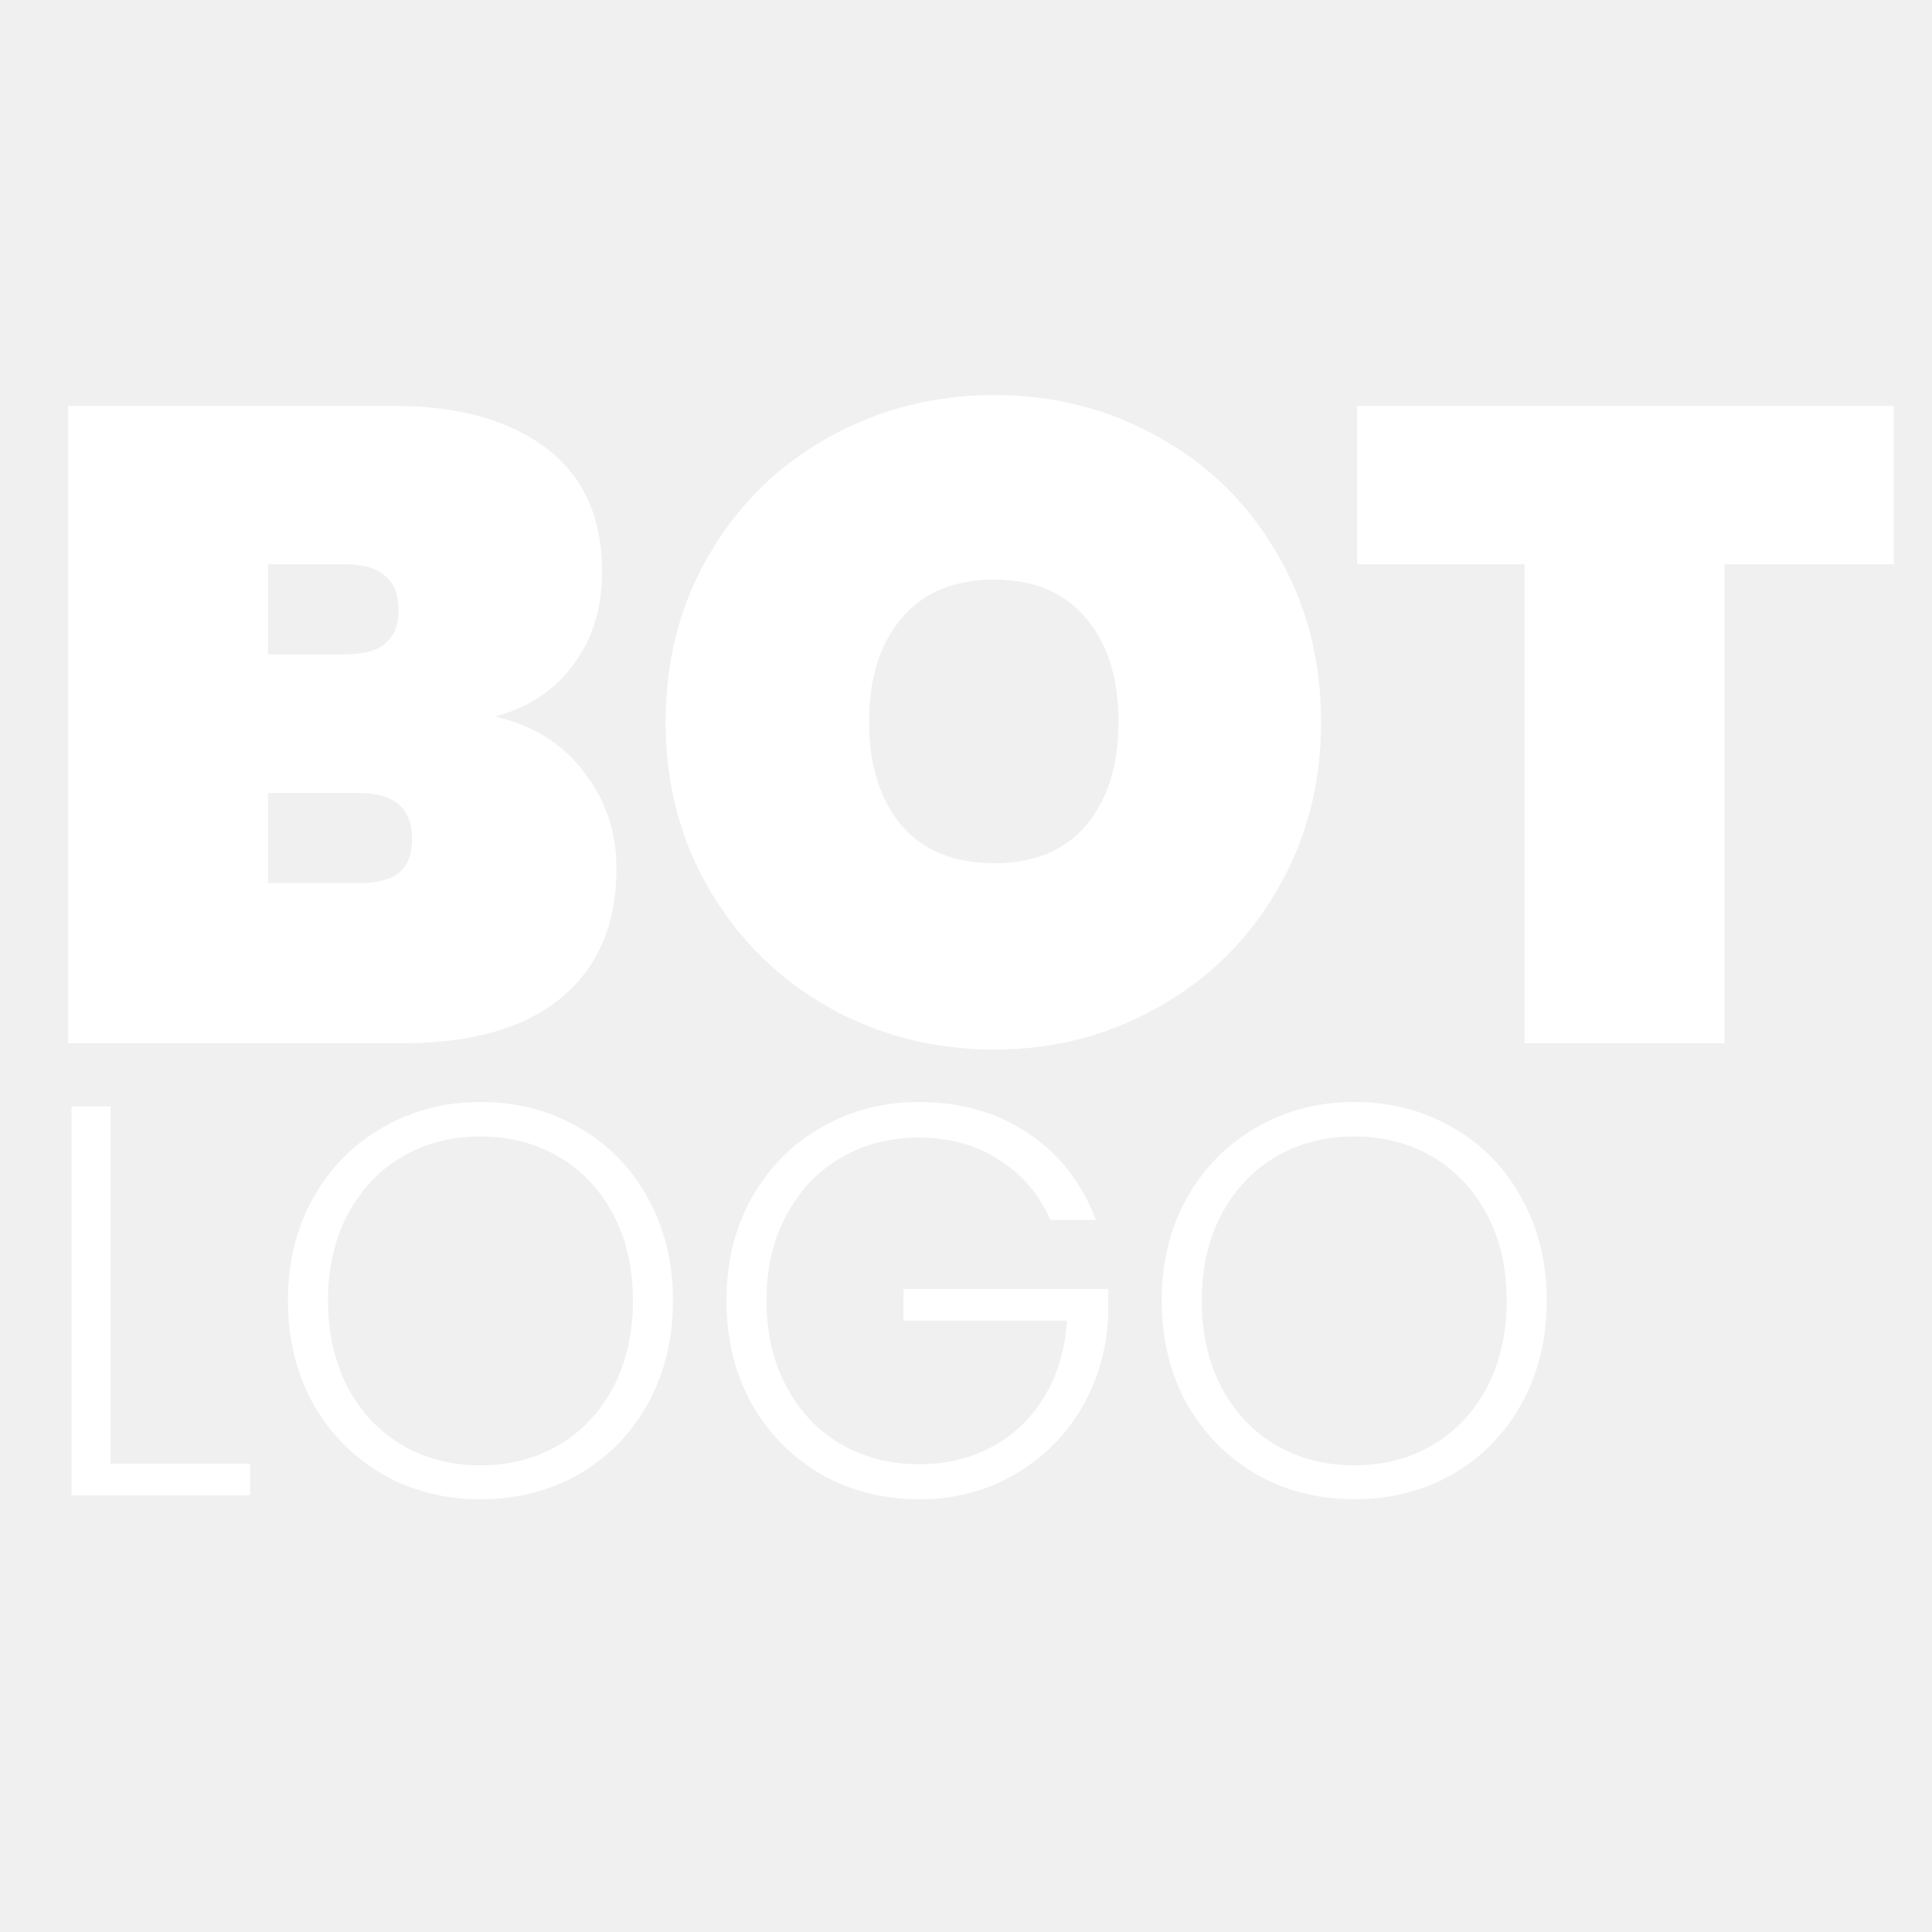
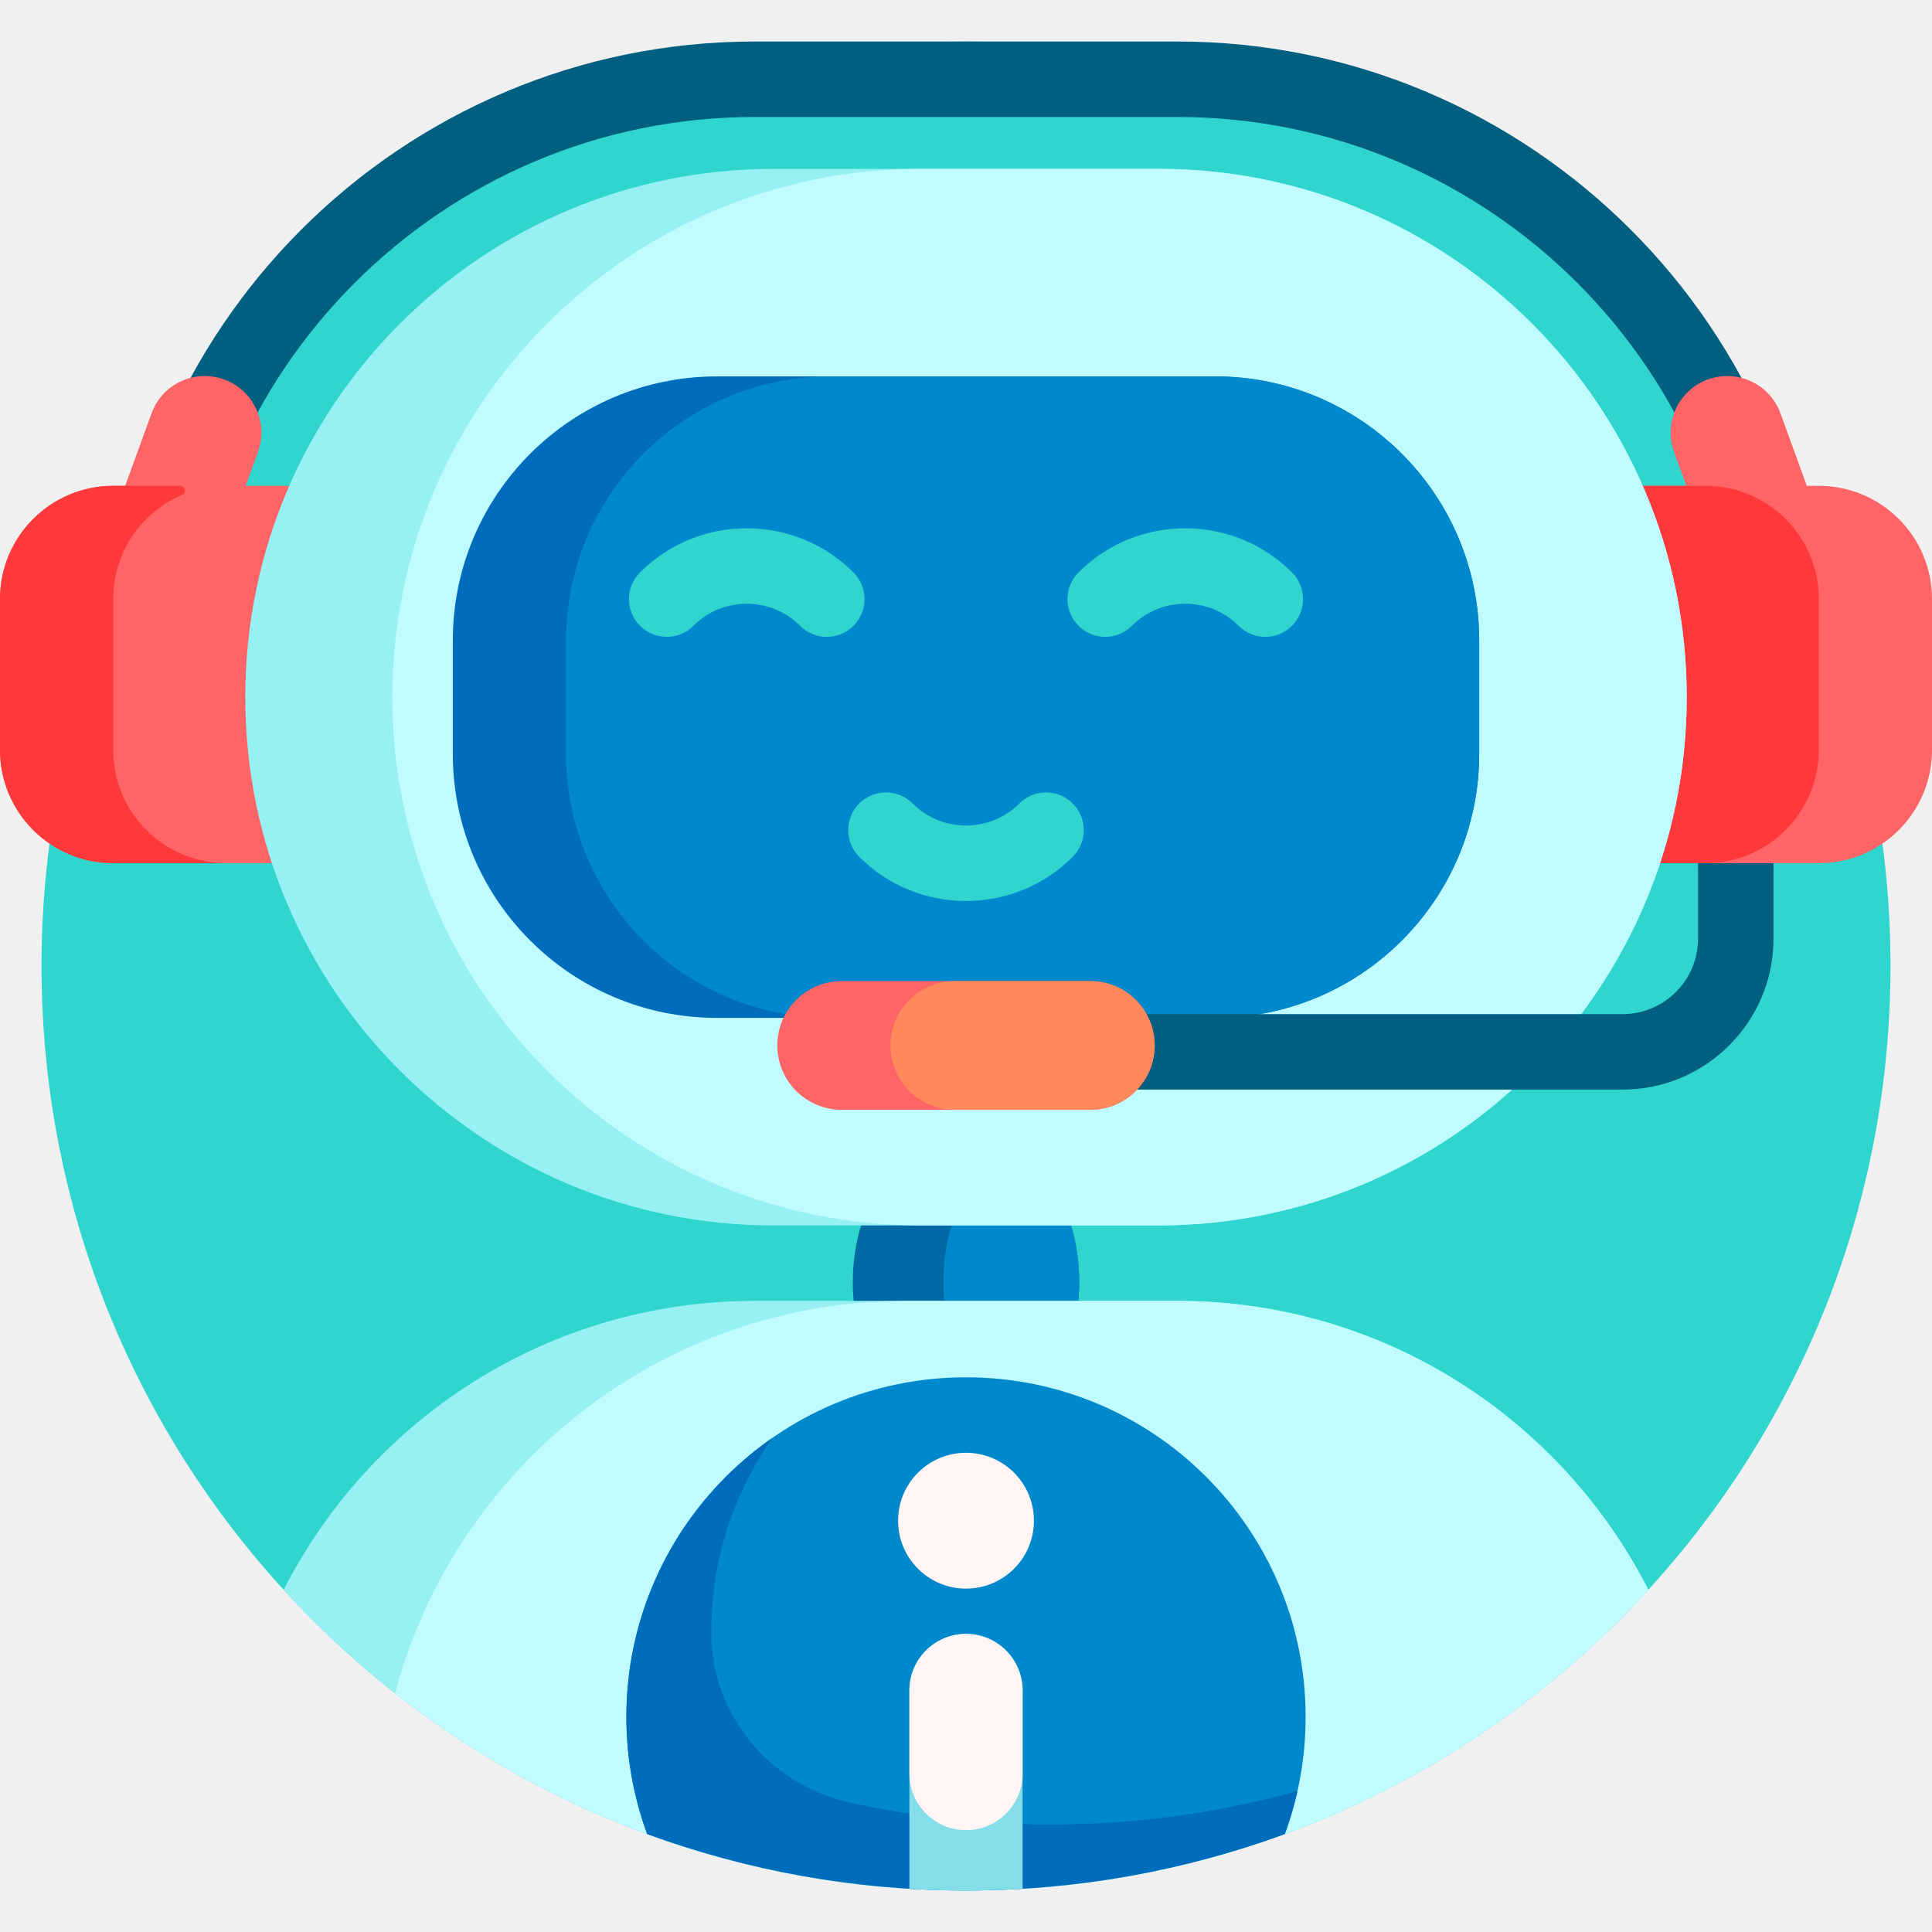
- <svg xmlns="http://www.w3.org/2000/svg" width="500" height="500" viewBox="0 0 500 500" fill="none">
-   <path d="M128.092 185.421C138.033 187.751 145.722 192.566 151.159 199.867C156.751 207.012 159.547 215.323 159.547 224.798C159.547 239.244 154.732 250.428 145.101 258.35C135.626 266.117 121.956 270 104.093 270H17.65V105.036H101.763C118.539 105.036 131.742 108.686 141.373 115.987C151.004 123.288 155.819 133.928 155.819 147.908C155.819 157.539 153.256 165.694 148.13 172.373C143.159 178.897 136.48 183.246 128.092 185.421ZM69.376 169.344H89.414C94.074 169.344 97.491 168.412 99.666 166.548C101.996 164.684 103.161 161.81 103.161 157.927C103.161 153.888 101.996 150.937 99.666 149.073C97.491 147.054 94.074 146.044 89.414 146.044H69.376V169.344ZM92.909 228.526C97.569 228.526 100.986 227.672 103.161 225.963C105.491 224.099 106.656 221.148 106.656 217.109C106.656 209.187 102.074 205.226 92.909 205.226H69.376V228.526H92.909ZM257.312 271.631C241.779 271.631 227.488 267.981 214.44 260.68C201.548 253.379 191.296 243.283 183.684 230.39C176.073 217.497 172.267 202.974 172.267 186.819C172.267 170.664 176.073 156.141 183.684 143.248C191.296 130.355 201.548 120.336 214.44 113.191C227.488 105.89 241.779 102.24 257.312 102.24C272.846 102.24 287.059 105.89 299.951 113.191C312.844 120.336 323.018 130.355 330.474 143.248C338.086 156.141 341.891 170.664 341.891 186.819C341.891 202.974 338.086 217.497 330.474 230.39C323.018 243.283 312.766 253.379 299.718 260.68C286.826 267.981 272.69 271.631 257.312 271.631ZM257.312 223.4C267.564 223.4 275.486 220.138 281.078 213.614C286.67 206.935 289.466 198.003 289.466 186.819C289.466 175.48 286.67 166.548 281.078 160.024C275.486 153.345 267.564 150.005 257.312 150.005C246.905 150.005 238.905 153.345 233.313 160.024C227.721 166.548 224.925 175.48 224.925 186.819C224.925 198.003 227.721 206.935 233.313 213.614C238.905 220.138 246.905 223.4 257.312 223.4ZM490.099 105.036V146.044H446.295V270H394.569V146.044H351.231V105.036H490.099Z" fill="white" />
-   <path d="M28.6 378.792H64.744V387H18.52V286.344H28.6V378.792ZM124.345 388.008C115.033 388.008 106.585 385.848 99.001 381.528C91.417 377.112 85.417 371.016 81.001 363.24C76.681 355.368 74.521 346.488 74.521 336.6C74.521 326.712 76.681 317.88 81.001 310.104C85.417 302.232 91.417 296.136 99.001 291.816C106.585 287.4 115.033 285.192 124.345 285.192C133.753 285.192 142.249 287.4 149.833 291.816C157.417 296.136 163.369 302.232 167.689 310.104C172.009 317.88 174.169 326.712 174.169 336.6C174.169 346.488 172.009 355.368 167.689 363.24C163.369 371.016 157.417 377.112 149.833 381.528C142.249 385.848 133.753 388.008 124.345 388.008ZM124.345 379.224C131.833 379.224 138.553 377.496 144.505 374.04C150.457 370.584 155.161 365.64 158.617 359.208C162.073 352.68 163.801 345.144 163.801 336.6C163.801 328.056 162.073 320.568 158.617 314.136C155.161 307.704 150.457 302.76 144.505 299.304C138.553 295.848 131.833 294.12 124.345 294.12C116.857 294.12 110.137 295.848 104.185 299.304C98.233 302.76 93.529 307.704 90.073 314.136C86.617 320.568 84.889 328.056 84.889 336.6C84.889 345.144 86.617 352.68 90.073 359.208C93.529 365.64 98.233 370.584 104.185 374.04C110.137 377.496 116.857 379.224 124.345 379.224ZM271.814 315.72C268.934 309.096 264.518 303.912 258.566 300.168C252.71 296.328 245.798 294.408 237.83 294.408C230.342 294.408 223.622 296.136 217.67 299.592C211.718 303.048 207.014 307.992 203.558 314.424C200.102 320.76 198.374 328.152 198.374 336.6C198.374 345.048 200.102 352.488 203.558 358.92C207.014 365.352 211.718 370.296 217.67 373.752C223.622 377.208 230.342 378.936 237.83 378.936C244.838 378.936 251.126 377.448 256.694 374.472C262.358 371.4 266.87 367.08 270.23 361.512C273.686 355.848 275.654 349.272 276.134 341.784H233.798V333.576H286.79V340.92C286.31 349.752 283.91 357.768 279.59 364.968C275.27 372.072 269.462 377.688 262.166 381.816C254.966 385.944 246.854 388.008 237.83 388.008C228.518 388.008 220.07 385.848 212.486 381.528C204.902 377.112 198.902 371.016 194.486 363.24C190.166 355.368 188.006 346.488 188.006 336.6C188.006 326.712 190.166 317.88 194.486 310.104C198.902 302.232 204.902 296.136 212.486 291.816C220.07 287.4 228.518 285.192 237.83 285.192C248.582 285.192 257.99 287.88 266.054 293.256C274.118 298.632 279.974 306.12 283.622 315.72H271.814ZM350.47 388.008C341.158 388.008 332.71 385.848 325.126 381.528C317.542 377.112 311.542 371.016 307.126 363.24C302.806 355.368 300.646 346.488 300.646 336.6C300.646 326.712 302.806 317.88 307.126 310.104C311.542 302.232 317.542 296.136 325.126 291.816C332.71 287.4 341.158 285.192 350.47 285.192C359.878 285.192 368.374 287.4 375.958 291.816C383.542 296.136 389.494 302.232 393.814 310.104C398.134 317.88 400.294 326.712 400.294 336.6C400.294 346.488 398.134 355.368 393.814 363.24C389.494 371.016 383.542 377.112 375.958 381.528C368.374 385.848 359.878 388.008 350.47 388.008ZM350.47 379.224C357.958 379.224 364.678 377.496 370.63 374.04C376.582 370.584 381.286 365.64 384.742 359.208C388.198 352.68 389.926 345.144 389.926 336.6C389.926 328.056 388.198 320.568 384.742 314.136C381.286 307.704 376.582 302.76 370.63 299.304C364.678 295.848 357.958 294.12 350.47 294.12C342.982 294.12 336.262 295.848 330.31 299.304C324.358 302.76 319.654 307.704 316.198 314.136C312.742 320.568 311.014 328.056 311.014 336.6C311.014 345.144 312.742 352.68 316.198 359.208C319.654 365.64 324.358 370.584 330.31 374.04C336.262 377.496 342.982 379.224 350.47 379.224Z" fill="white" />
+ <svg xmlns="http://www.w3.org/2000/svg" height="512pt" viewBox="0 -11 512 512" width="512pt">
+   <path d="m501 245c0 135.309-109.691 245-245 245s-245-109.691-245-245 109.691-245 245-245 245 109.691 245 245zm0 0" fill="#30d6ce" />
+   <path d="m482 170c0 5.523-4.477 10-10 10s-10-4.477-10-10c0-82.711-67.289-150-150-150h-112c-82.711 0-150 67.289-150 150 0 5.523-4.477 10-10 10s-10-4.477-10-10c0-93.738 76.262-170 170-170h112c93.738 0 170 76.262 170 170zm0 0" fill="#025f80" />
+   <path d="m512 147.75v40c0 16.566-13.43 30-30 30h-12c0 4.992-4.477 9.043-10 9.043s-10-4.051-10-9.043h-18c-5.523 0-10-4.477-10-10v-80c0-5.523 4.477-10 10-10h14.902l-3.262-8.965c-2.832-7.785 1.18-16.395 8.965-19.227 7.785-2.832 16.391 1.18 19.227 8.965l6.996 19.227h3.172c16.57 0 30 13.434 30 30zm-432-30h-14.902l3.262-8.965c2.832-7.785-1.18-16.395-8.965-19.227-7.785-2.832-16.391 1.18-19.227 8.965l-6.996 19.227h-3.172c-16.57 0-30 13.434-30 30v40c0 16.566 13.43 30 30 30h50c5.523 0 10-4.477 10-10v-80c0-5.523-4.477-10-10-10zm0 0" fill="#ff6466" />
+   <path d="m482 147.75v40c0 16.566-13.43 30-30 30h-20c-5.523 0-10-4.477-10-10v-80c0-5.523 4.477-10 10-10h20c16.57 0 30 13.434 30 30zm-452 40v-40c0-12.387 7.512-23.016 18.227-27.594.465-.195.773-.645.773-1.148 0-.695-.562-1.258-1.254-1.258h-17.746c-16.57 0-30 13.434-30 30v40c0 16.57 13.43 30 30 30h30c-16.57 0-30-13.434-30-30zm0 0" fill="#ff393a" />
+   <path d="m286 328.75c0 22.09-13.43 40-30 40s-30-17.91-30-40 13.43-40 30-40 30 17.91 30 40zm0 0" fill="#0069a3" />
+   <path d="m286 328.75c0 16.402-7.406 30.488-18 36.66-10.594-6.172-18-20.258-18-36.66s7.406-30.488 18-36.66c10.594 6.172 18 20.258 18 36.66zm0 0" fill="#08c" />
+   <path d="m447 173.75c0 77.32-62.68 140-140 140h-102c-77.32 0-140-62.68-140-140s62.68-140 140-140h102c77.32 0 140 62.68 140 140zm-135 160h-112c-54.48 0-101.684 31.121-124.82 76.559 44.797 48.969 109.219 79.691 180.82 79.691s136.023-30.723 180.82-79.691c-23.137-45.438-70.34-76.559-124.82-76.559zm0 0" fill="#97f0f2" />
+   <path d="m307 313.75h-63.02c-77.32 0-140-62.68-140-140s62.68-140 140-140h63.02c77.32 0 140 62.68 140 140s-62.68 140-140 140zm-51 176.25c71.602 0 136.023-30.723 180.82-79.691-23.137-45.438-70.34-76.559-124.82-76.559h-72c-64.859 0-119.402 44.105-135.301 103.961 41.656 32.754 94.199 52.289 151.301 52.289zm0 0" fill="#c0fbff" />
+   <path d="m346 444c0 10.91-1.945 21.359-5.504 31.035-26.34 9.68-54.801 13.965-84.496 13.965s-58.156-4.285-84.496-13.965c-3.559-9.676-5.504-20.125-5.504-31.035 0-49.707 40.293-90 90-90s90 40.293 90 90zm0 0" fill="#08c" />
+   <path d="m322 258.75h-132c-38.66 0-70-31.34-70-70v-30c0-38.66 31.34-70 70-70h132c38.66 0 70 31.34 70 70v30c0 38.66-31.34 70-70 70zm-96.984 207.883c-21.07-4.699-36.422-23.148-36.516-44.738 0-.133 0-.262 0-.395 0-19.105 5.957-36.816 16.109-51.391-23.336 16.262-38.609 43.289-38.609 73.891 0 10.91 1.945 21.359 5.504 31.035 26.34 9.68 54.801 14.965 84.496 14.965 29.688 0 58.137-5.281 84.469-14.953 1.355-3.691 2.5-7.484 3.371-11.387-20.805 5.75-42.707 8.84-65.34 8.84-18.371 0-36.27-2.027-53.484-5.867zm0 0" fill="#006cbc" />
+   <path d="m322 258.75h-102c-38.66 0-70-31.34-70-70v-30c0-38.66 31.34-70 70-70h102c38.66 0 70 31.34 70 70v30c0 38.66-31.34 70-70 70zm0 0" fill="#08c" />
+   <path d="m284.285 201.93c3.906 3.906 3.906 10.234 0 14.141-15.598 15.598-40.973 15.598-56.57 0-3.902-3.902-3.902-10.234 0-14.141 3.906-3.906 10.238-3.906 14.145 0 7.797 7.797 20.484 7.797 28.285 0 1.953-1.953 4.512-2.93 7.07-2.93s5.117.977 7.07 2.93zm-58.105-61.234c-15.598-15.594-40.977-15.594-56.57 0-3.906 3.906-3.906 10.238 0 14.145 3.906 3.902 10.238 3.902 14.145 0 7.797-7.801 20.484-7.801 28.281 0 1.953 1.953 4.512 2.93 7.07 2.93 2.559 0 5.121-.977 7.074-2.93 3.902-3.906 3.902-10.238 0-14.145zm116.211 0c-15.598-15.594-40.973-15.594-56.57 0-3.902 3.906-3.902 10.238 0 14.145 3.906 3.902 10.238 3.902 14.145 0 7.797-7.801 20.484-7.801 28.285 0 1.953 1.953 4.512 2.93 7.07 2.93 2.559 0 5.117-.977 7.07-2.93 3.906-3.906 3.906-10.238 0-14.145zm0 0" fill="#30d6ce" />
+   <path d="m271 437v52.547c-4.965.301-9.961.453-15 .453s-10.035-.152-15-.453v-52.547c0-8.285 6.715-15 15-15s15 6.715 15 15zm0 0" fill="#84deea" />
+   <path d="m271 437v22c0 8.285-6.715 15-15 15s-15-6.715-15-15v-22c0-8.285 6.715-15 15-15s15 6.715 15 15zm-15-27c9.941 0 18-8.059 18-18s-8.059-18-18-18-18 8.059-18 18 8.059 18 18 18zm0 0" fill="#fff5f5" />
+   <path d="m470 217.75v20c0 22.055-17.945 40-40 40h-170v-20h170c11.027 0 20-8.973 20-20v-20zm0 0" fill="#025f80" />
+   <path d="m288.945 283.109h-65.891c-9.418 0-17.055-7.637-17.055-17.055 0-9.418 7.637-17.055 17.055-17.055h65.891c9.418 0 17.055 7.637 17.055 17.055 0 9.422-7.637 17.055-17.055 17.055zm0 0" fill="#ff6466" />
+   <path d="m288.945 283.109h-35.891c-9.418 0-17.055-7.637-17.055-17.055 0-9.418 7.637-17.055 17.055-17.055h35.891c9.418 0 17.055 7.637 17.055 17.055 0 9.422-7.637 17.055-17.055 17.055zm0 0" fill="#ff895a" />
</svg>
